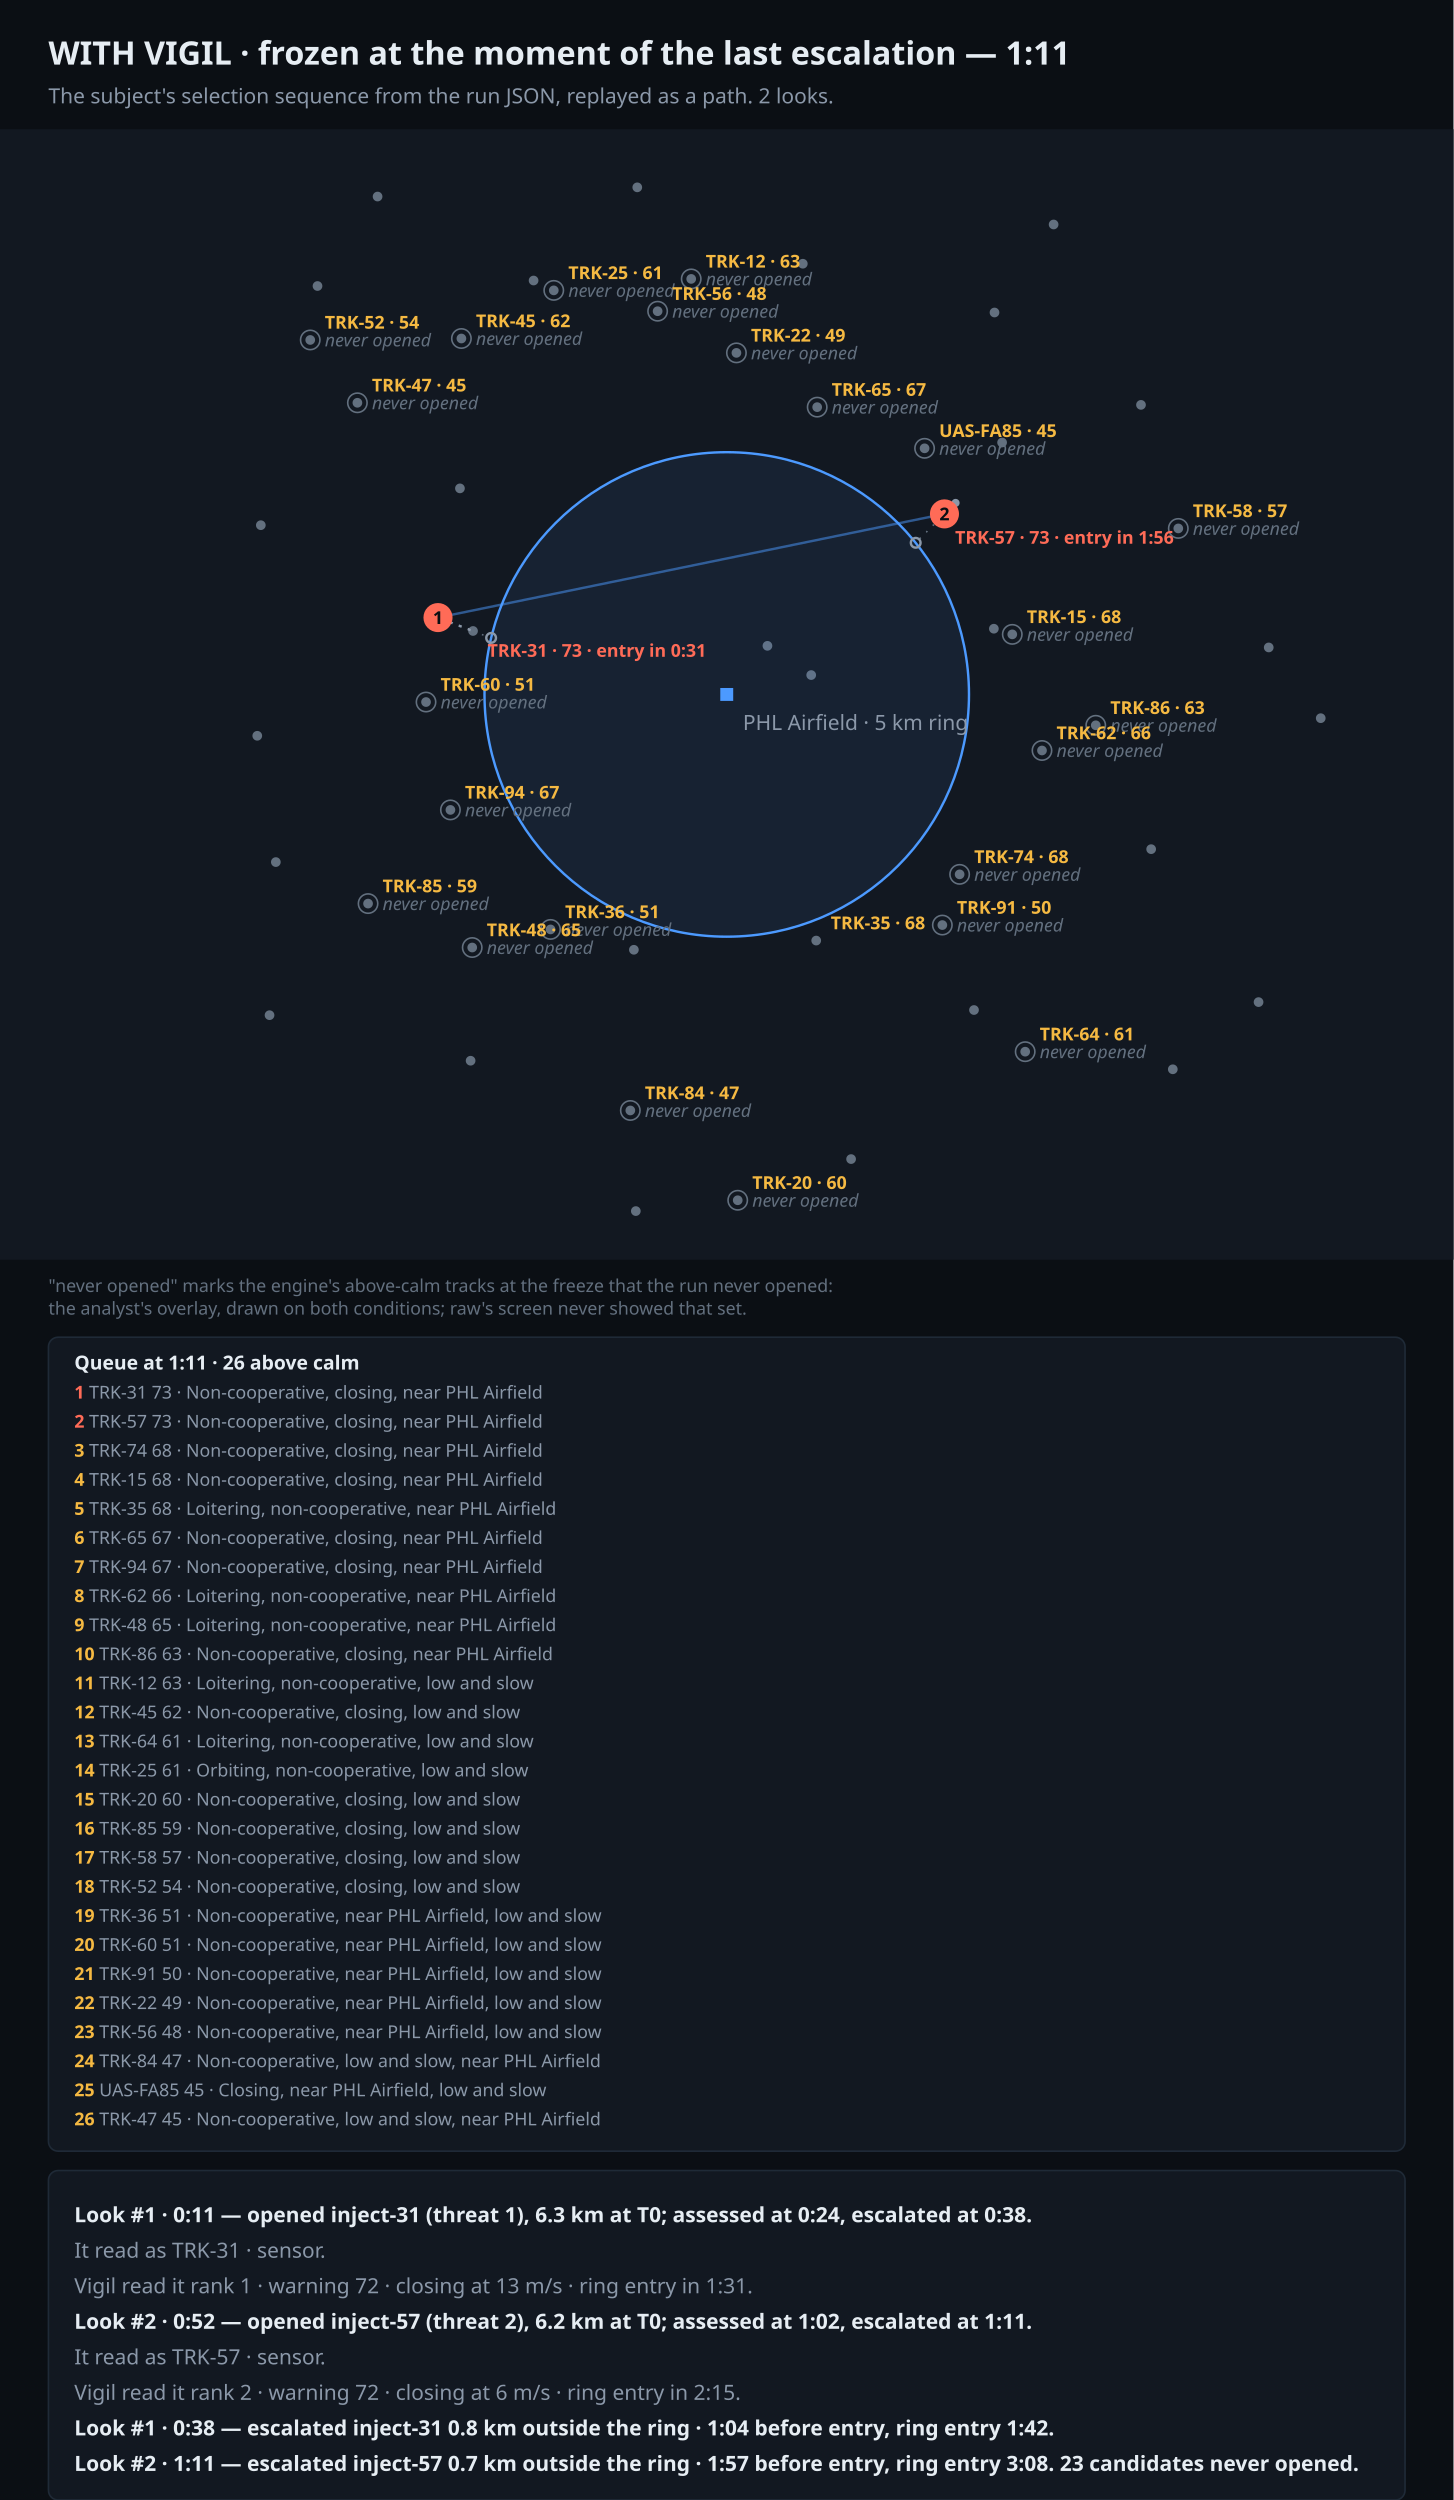
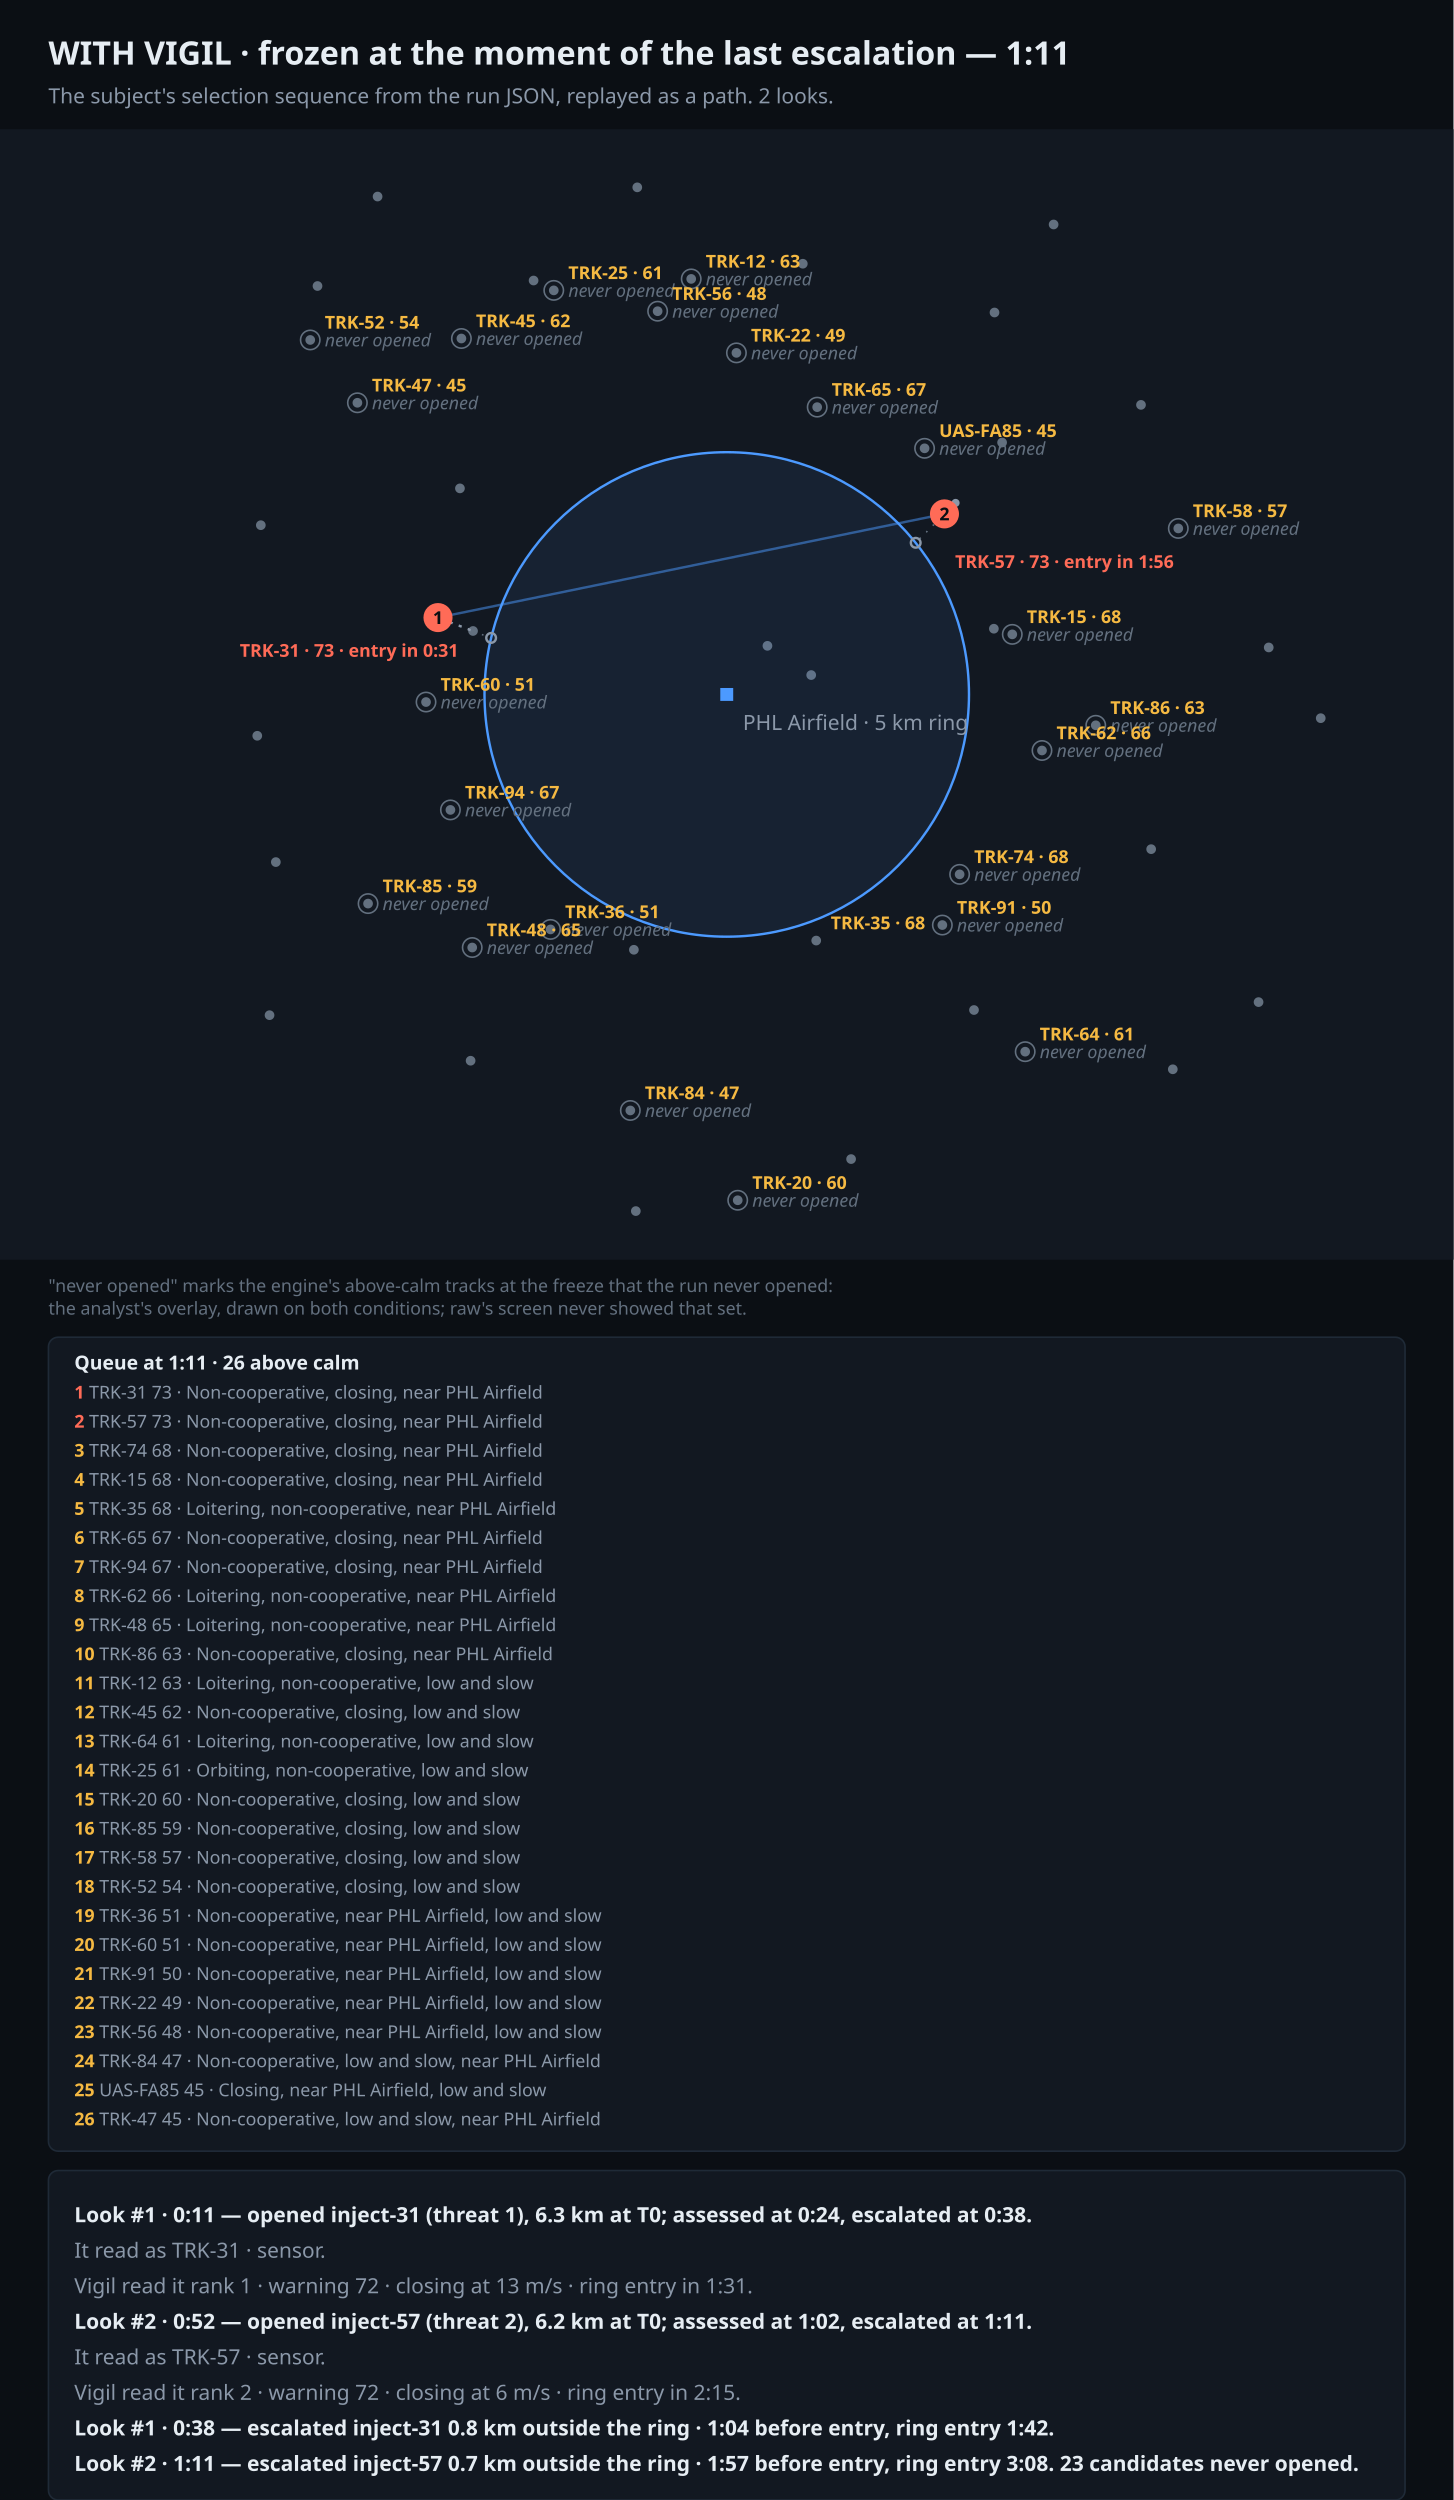
<svg xmlns="http://www.w3.org/2000/svg" width="900" height="1548" viewBox="0 0 900 1548" data-subject="S05" data-scenario="03a" data-mode="vigil" data-run="1">
  <rect width="900" height="1548" fill="#0b0f14" />
  <text x="30" y="40" font-family="system-ui, sans-serif" class="title" font-size="20" font-weight="700" fill="#e6edf3">WITH VIGIL · frozen at the moment of the last escalation — 1:11</text>
  <text x="30" y="64" font-family="system-ui, sans-serif" class="subtitle" font-size="13" fill="#8b98a9">The subject's selection sequence from the run JSON, replayed as a path. 2 looks.</text>
  <defs>
    <clipPath id="panel">
      <rect x="0" y="0" width="900" height="700" />
    </clipPath>
  </defs>
  <g class="map" transform="translate(0 80)" clip-path="url(#panel)">
    <rect width="900" height="700" fill="#121821" />
    <circle class="track" data-id="adsb-a33716" cx="502.3" cy="338" r="3" fill="#63707f" />
    <circle class="track" data-id="adsb-a3b796" cx="170.8" cy="453.8" r="3" fill="#63707f" />
    <circle class="track" data-id="adsb-a43667" cx="475.2" cy="319.9" r="3" fill="#63707f" />
    <circle class="track" data-id="adsb-a7c7f2" cx="817.8" cy="364.7" r="3" fill="#63707f" />
    <circle class="track" data-id="adsb-a8021b" cx="615.4" cy="309.3" r="3" fill="#63707f" />
    <circle class="track" data-id="adsb-aa08fb" cx="652.4" cy="59" r="3" fill="#63707f" />
    <circle class="track" data-id="inject-100" cx="392.5" cy="508.1" r="3" fill="#63707f" />
    <circle class="track" data-id="inject-103" cx="497.1" cy="83.3" r="3" fill="#63707f" />
    <circle class="track" data-id="inject-104" cx="615.8" cy="113.5" r="3" fill="#63707f" />
    <circle class="track" data-id="inject-105" cx="706.5" cy="170.7" r="3" fill="#63707f" />
    <circle class="track" data-id="inject-106" cx="785.6" cy="320.9" r="3" fill="#63707f" />
    <circle class="track" data-id="inject-107" cx="712.8" cy="445.8" r="3" fill="#63707f" />
    <circle class="track" data-id="inject-108" cx="726.2" cy="582.1" r="3" fill="#63707f" />
    <circle class="track" data-id="inject-109" cx="527" cy="637.7" r="3" fill="#63707f" />
    <circle class="track" data-id="inject-110" cx="393.7" cy="669.9" r="3" fill="#63707f" />
    <circle class="track" data-id="inject-111" cx="291.4" cy="576.8" r="3" fill="#63707f" />
    <circle class="track" data-id="inject-112" cx="166.9" cy="548.6" r="3" fill="#63707f" />
    <circle class="track" data-id="inject-113" cx="159.3" cy="375.6" r="3" fill="#63707f" />
    <circle class="track" data-id="inject-114" cx="161.5" cy="245.2" r="3" fill="#63707f" />
    <circle class="track" data-id="inject-115" cx="196.6" cy="97.1" r="3" fill="#63707f" />
    <circle class="track" data-id="inject-116" cx="330.4" cy="93.7" r="3" fill="#63707f" />
    <circle class="track" data-id="inject-117" cx="394.6" cy="36" r="3" fill="#63707f" />
    <circle class="track" data-id="inject-118" cx="284.8" cy="222.4" r="3" fill="#63707f" />
    <circle class="track" data-id="inject-119" cx="779.3" cy="540.5" r="3" fill="#63707f" />
    <circle class="track" data-id="inject-12" cx="428" cy="92.7" r="3" fill="#63707f" />
    <circle class="track" data-id="inject-120" cx="572.5" cy="197.6" r="3" fill="#63707f" />
    <circle class="track" data-id="inject-121" cx="603.1" cy="545.4" r="3" fill="#63707f" />
    <circle class="track" data-id="inject-122" cx="233.8" cy="41.7" r="3" fill="#63707f" />
    <circle class="track" data-id="inject-123" cx="620.5" cy="194" r="3" fill="#63707f" />
    <circle class="track" data-id="inject-15" cx="626.8" cy="312.8" r="3" fill="#63707f" />
    <circle class="track" data-id="inject-20" cx="456.8" cy="663.2" r="3" fill="#63707f" />
    <circle class="track" data-id="inject-22" cx="456" cy="138.5" r="3" fill="#63707f" />
    <circle class="track" data-id="inject-25" cx="342.9" cy="99.8" r="3" fill="#63707f" />
    <circle class="track" data-id="inject-31" cx="292.9" cy="310.7" r="3" fill="#63707f" />
    <circle class="track" data-id="inject-35" cx="505.4" cy="502.4" r="3" fill="#63707f" />
    <circle class="track" data-id="inject-36" cx="340.9" cy="495.5" r="3" fill="#63707f" />
    <circle class="track" data-id="inject-45" cx="285.7" cy="129.6" r="3" fill="#63707f" />
    <circle class="track" data-id="inject-47" cx="221.3" cy="169.4" r="3" fill="#63707f" />
    <circle class="track" data-id="inject-48" cx="292.4" cy="506.7" r="3" fill="#63707f" />
    <circle class="track" data-id="inject-52" cx="192.1" cy="130.5" r="3" fill="#63707f" />
    <circle class="track" data-id="inject-56" cx="407.2" cy="112.7" r="3" fill="#63707f" />
    <circle class="track" data-id="inject-57" cx="582.4" cy="240.7" r="3" fill="#63707f" />
    <circle class="track" data-id="inject-58" cx="729.6" cy="247.2" r="3" fill="#63707f" />
    <circle class="track" data-id="inject-60" cx="263.8" cy="354.7" r="3" fill="#63707f" />
    <circle class="track" data-id="inject-62" cx="645.2" cy="384.7" r="3" fill="#63707f" />
    <circle class="track" data-id="inject-64" cx="634.8" cy="571.2" r="3" fill="#63707f" />
    <circle class="track" data-id="inject-65" cx="506" cy="172.1" r="3" fill="#63707f" />
    <circle class="track" data-id="inject-74" cx="594.2" cy="461.4" r="3" fill="#63707f" />
    <circle class="track" data-id="inject-84" cx="390.3" cy="607.6" r="3" fill="#63707f" />
    <circle class="track" data-id="inject-85" cx="227.9" cy="479.5" r="3" fill="#63707f" />
    <circle class="track" data-id="inject-86" cx="678.5" cy="369.1" r="3" fill="#63707f" />
    <circle class="track" data-id="inject-91" cx="583.5" cy="492.8" r="3" fill="#63707f" />
    <circle class="track" data-id="inject-94" cx="278.9" cy="421.5" r="3" fill="#63707f" />
    <circle class="ring" cx="450" cy="350" r="150" fill="#4c9aff" fill-opacity="0.08" stroke="#4c9aff" stroke-width="1.5" />
    <rect x="446" y="346" width="8" height="8" fill="#4c9aff" />
    <text x="460" y="372" font-family="system-ui, sans-serif" font-size="13" fill="#8b98a9">PHL Airfield · 5 km ring</text>
    <polyline points="267.3,300.9 267.6,301.1 268,301.2 268.3,301.3 268.7,301.5 269.1,301.6 269.4,301.7 269.8,301.9 270.1,302 270.5,302.2 270.9,302.3 271.2,302.4 271.6,302.6 271.9,302.7 272.3,302.8 272.7,303 273,303.1 273.4,303.3 273.8,303.4 274.1,303.5 274.5,303.7 274.8,303.8 275.2,304 275.6,304.1 275.9,304.2 276.3,304.4 276.6,304.5 277,304.6 277.4,304.8 277.7,304.9 278.1,305.1 278.5,305.2 278.8,305.3 279.2,305.5 279.5,305.6 279.9,305.8 280.2,305.9 280.6,306.1 281,306.2 281.3,306.3 281.7,306.5 282,306.6 282.4,306.7 282.8,306.9 283.1,307 283.5,307.2 283.9,307.3 284.2,307.4 284.6,307.6 284.9,307.7 285.3,307.8 285.7,308 286,308.1 286.4,308.3 286.7,308.4 287.1,308.5 287.5,308.7 287.8,308.8 288.2,309 288.6,309.1 288.9,309.2 289.3,309.4 289.6,309.5 290,309.6 290.3,309.8 290.7,309.9 291.1,310.1 291.4,310.2 291.8,310.3 292.1,310.5 292.5,310.6 292.9,310.7" fill="none" class="trail" data-id="inject-31" stroke="#8b98a9" stroke-width="1.5" stroke-dasharray="2 4" />
    <polyline points="292.9,310.7 293.2,310.9 293.6,311 294,311.2 294.3,311.3 294.7,311.4 295,311.6 295.4,311.7 295.8,311.8 296.1,312 296.5,312.1 296.8,312.3 297.2,312.4 297.6,312.5 297.9,312.7 298.3,312.8 298.7,313 299,313.1 299.4,313.2 299.7,313.4 300.1,313.5 300.4,313.6 300.8,313.8 301.2,313.9 301.5,314.1 301.9,314.2 302.3,314.3 302.6,314.5 303,314.6 303.3,314.7 303.7,314.9 304.1,315" fill="none" class="trail-ahead" data-id="inject-31" stroke="#63707f" stroke-width="1" stroke-dasharray="1 5" />
    <circle class="trail-first" data-id="inject-31" cx="267.3" cy="300.9" r="2.5" fill="#8b98a9" />
    <circle class="entry" data-id="inject-31" cx="304.1" cy="315" r="3" fill="none" stroke="#8b98a9" stroke-width="1.5" />
    <polyline points="591.7,231.4 591.5,231.5 591.4,231.7 591.3,231.8 591.1,231.9 591,232.1 590.9,232.2 590.7,232.3 590.6,232.4 590.5,232.6 590.4,232.7 590.2,232.8 590.1,233 590,233.1 589.8,233.2 589.7,233.4 589.6,233.5 589.4,233.6 589.3,233.8 589.2,233.9 589,234 588.9,234.1 588.8,234.3 588.7,234.4 588.5,234.6 588.4,234.7 588.3,234.8 588.1,235 588,235.1 587.9,235.2 587.7,235.4 587.6,235.5 587.5,235.6 587.3,235.7 587.2,235.9 587.1,236 586.9,236.1 586.8,236.3 586.7,236.4 586.6,236.5 586.4,236.7 586.3,236.8 586.2,236.9 586,237.1 585.9,237.2 585.8,237.3 585.6,237.4 585.5,237.6 585.4,237.7 585.2,237.8 585.1,238 585,238.1 584.8,238.2 584.7,238.4 584.6,238.5 584.5,238.6 584.3,238.8 584.2,238.9 584,239 583.9,239.1 583.8,239.3 583.7,239.4 583.5,239.5 583.4,239.7 583.3,239.8 583.2,239.9 583,240.1 582.9,240.2 582.7,240.3 582.6,240.5 582.5,240.6 582.4,240.7" fill="none" class="trail" data-id="inject-57" stroke="#8b98a9" stroke-width="1.5" stroke-dasharray="2 4" />
    <polyline points="582.4,240.7 582.2,240.9 582.1,241 581.9,241.1 581.8,241.2 581.7,241.4 581.6,241.5 581.4,241.6 581.3,241.8 581.2,241.9 581,242 580.9,242.2 580.8,242.3 580.6,242.4 580.5,242.6 580.4,242.7 580.3,242.8 580.1,242.9 580,243.1 579.9,243.2 579.7,243.3 579.6,243.5 579.5,243.6 579.3,243.7 579.2,243.9 579.1,244 578.9,244.1 578.8,244.3 578.7,244.4 578.5,244.5 578.4,244.6 578.3,244.8 578.2,244.9 578,245 577.9,245.2 577.8,245.3 577.6,245.4 577.5,245.6 577.4,245.7 577.2,245.8 577.1,246 577,246.1 576.8,246.2 576.7,246.3 576.6,246.5 576.4,246.6 576.3,246.7 576.2,246.9 576.1,247 575.9,247.1 575.8,247.3 575.7,247.4 575.5,247.5 575.4,247.7 575.3,247.8 575.1,247.9 575,248 574.9,248.2 574.7,248.3 574.6,248.4 574.5,248.6 574.4,248.7 574.2,248.8 574.1,249 573.9,249.1 573.8,249.2 573.7,249.4 573.6,249.5 573.4,249.6 573.3,249.7 573.2,249.9 573,250 572.9,250.1 572.8,250.3 572.6,250.4 572.5,250.5 572.4,250.7 572.3,250.8 572.1,250.9 572,251.1 571.8,251.2 571.7,251.3 571.6,251.4 571.5,251.6 571.3,251.7 571.2,251.8 571.1,252 570.9,252.1 570.8,252.2 570.7,252.4 570.5,252.5 570.4,252.7 570.3,252.8 570.2,252.9 570,253 569.9,253.2 569.7,253.3 569.6,253.4 569.5,253.6 569.4,253.7 569.2,253.8 569.1,254 569,254.1 568.8,254.2 568.7,254.4 568.6,254.5 568.4,254.6 568.3,254.7 568.2,254.9 568.1,255 567.9,255.1 567.8,255.3 567.6,255.4 567.5,255.5 567.4,255.7 567.3,255.8 567.1,255.9 567,256.1" fill="none" class="trail-ahead" data-id="inject-57" stroke="#63707f" stroke-width="1" stroke-dasharray="1 5" />
    <circle class="trail-first" data-id="inject-57" cx="591.7" cy="231.4" r="2.5" fill="#8b98a9" />
    <circle class="entry" data-id="inject-57" cx="567" cy="256.1" r="3" fill="none" stroke="#8b98a9" stroke-width="1.5" />
    <circle class="never-opened" data-id="inject-74" cx="594.2" cy="461.4" r="6" fill="none" stroke="#63707f" stroke-width="1" />
    <text x="603.2" y="465.4" font-family="system-ui, sans-serif" font-size="11" font-style="italic" fill="#63707f">never opened</text>
    <circle class="never-opened" data-id="inject-15" cx="626.8" cy="312.8" r="6" fill="none" stroke="#63707f" stroke-width="1" />
    <text x="635.8" y="316.8" font-family="system-ui, sans-serif" font-size="11" font-style="italic" fill="#63707f">never opened</text>
    <circle class="never-opened" data-id="inject-65" cx="506" cy="172.1" r="6" fill="none" stroke="#63707f" stroke-width="1" />
    <text x="515" y="176.1" font-family="system-ui, sans-serif" font-size="11" font-style="italic" fill="#63707f">never opened</text>
    <circle class="never-opened" data-id="inject-94" cx="278.9" cy="421.5" r="6" fill="none" stroke="#63707f" stroke-width="1" />
    <text x="287.9" y="425.5" font-family="system-ui, sans-serif" font-size="11" font-style="italic" fill="#63707f">never opened</text>
    <circle class="never-opened" data-id="inject-62" cx="645.2" cy="384.7" r="6" fill="none" stroke="#63707f" stroke-width="1" />
    <text x="654.2" y="388.7" font-family="system-ui, sans-serif" font-size="11" font-style="italic" fill="#63707f">never opened</text>
    <circle class="never-opened" data-id="inject-48" cx="292.4" cy="506.7" r="6" fill="none" stroke="#63707f" stroke-width="1" />
    <text x="301.4" y="510.7" font-family="system-ui, sans-serif" font-size="11" font-style="italic" fill="#63707f">never opened</text>
    <circle class="never-opened" data-id="inject-86" cx="678.5" cy="369.1" r="6" fill="none" stroke="#63707f" stroke-width="1" />
    <text x="687.5" y="373.1" font-family="system-ui, sans-serif" font-size="11" font-style="italic" fill="#63707f">never opened</text>
    <circle class="never-opened" data-id="inject-12" cx="428" cy="92.7" r="6" fill="none" stroke="#63707f" stroke-width="1" />
    <text x="437" y="96.7" font-family="system-ui, sans-serif" font-size="11" font-style="italic" fill="#63707f">never opened</text>
    <circle class="never-opened" data-id="inject-45" cx="285.7" cy="129.6" r="6" fill="none" stroke="#63707f" stroke-width="1" />
    <text x="294.7" y="133.6" font-family="system-ui, sans-serif" font-size="11" font-style="italic" fill="#63707f">never opened</text>
    <circle class="never-opened" data-id="inject-64" cx="634.8" cy="571.2" r="6" fill="none" stroke="#63707f" stroke-width="1" />
    <text x="643.8" y="575.2" font-family="system-ui, sans-serif" font-size="11" font-style="italic" fill="#63707f">never opened</text>
    <circle class="never-opened" data-id="inject-25" cx="342.9" cy="99.8" r="6" fill="none" stroke="#63707f" stroke-width="1" />
    <text x="351.9" y="103.8" font-family="system-ui, sans-serif" font-size="11" font-style="italic" fill="#63707f">never opened</text>
    <circle class="never-opened" data-id="inject-20" cx="456.8" cy="663.2" r="6" fill="none" stroke="#63707f" stroke-width="1" />
    <text x="465.8" y="667.2" font-family="system-ui, sans-serif" font-size="11" font-style="italic" fill="#63707f">never opened</text>
    <circle class="never-opened" data-id="inject-85" cx="227.9" cy="479.5" r="6" fill="none" stroke="#63707f" stroke-width="1" />
    <text x="236.9" y="483.5" font-family="system-ui, sans-serif" font-size="11" font-style="italic" fill="#63707f">never opened</text>
    <circle class="never-opened" data-id="inject-58" cx="729.6" cy="247.2" r="6" fill="none" stroke="#63707f" stroke-width="1" />
    <text x="738.6" y="251.2" font-family="system-ui, sans-serif" font-size="11" font-style="italic" fill="#63707f">never opened</text>
    <circle class="never-opened" data-id="inject-52" cx="192.1" cy="130.5" r="6" fill="none" stroke="#63707f" stroke-width="1" />
    <text x="201.1" y="134.5" font-family="system-ui, sans-serif" font-size="11" font-style="italic" fill="#63707f">never opened</text>
    <circle class="never-opened" data-id="inject-36" cx="340.9" cy="495.5" r="6" fill="none" stroke="#63707f" stroke-width="1" />
    <text x="349.9" y="499.5" font-family="system-ui, sans-serif" font-size="11" font-style="italic" fill="#63707f">never opened</text>
    <circle class="never-opened" data-id="inject-60" cx="263.8" cy="354.7" r="6" fill="none" stroke="#63707f" stroke-width="1" />
    <text x="272.8" y="358.7" font-family="system-ui, sans-serif" font-size="11" font-style="italic" fill="#63707f">never opened</text>
    <circle class="never-opened" data-id="inject-91" cx="583.5" cy="492.8" r="6" fill="none" stroke="#63707f" stroke-width="1" />
    <text x="592.5" y="496.8" font-family="system-ui, sans-serif" font-size="11" font-style="italic" fill="#63707f">never opened</text>
    <circle class="never-opened" data-id="inject-22" cx="456" cy="138.5" r="6" fill="none" stroke="#63707f" stroke-width="1" />
    <text x="465" y="142.5" font-family="system-ui, sans-serif" font-size="11" font-style="italic" fill="#63707f">never opened</text>
    <circle class="never-opened" data-id="inject-56" cx="407.2" cy="112.7" r="6" fill="none" stroke="#63707f" stroke-width="1" />
    <text x="416.2" y="116.7" font-family="system-ui, sans-serif" font-size="11" font-style="italic" fill="#63707f">never opened</text>
    <circle class="never-opened" data-id="inject-84" cx="390.3" cy="607.6" r="6" fill="none" stroke="#63707f" stroke-width="1" />
    <text x="399.3" y="611.6" font-family="system-ui, sans-serif" font-size="11" font-style="italic" fill="#63707f">never opened</text>
    <circle class="never-opened" data-id="inject-120" cx="572.5" cy="197.6" r="6" fill="none" stroke="#63707f" stroke-width="1" />
    <text x="581.5" y="201.6" font-family="system-ui, sans-serif" font-size="11" font-style="italic" fill="#63707f">never opened</text>
    <circle class="never-opened" data-id="inject-47" cx="221.3" cy="169.4" r="6" fill="none" stroke="#63707f" stroke-width="1" />
    <text x="230.3" y="173.4" font-family="system-ui, sans-serif" font-size="11" font-style="italic" fill="#63707f">never opened</text>
    <polyline points="271.2,302.4 584.8,238.2" fill="none" class="path" stroke="#4c9aff" stroke-opacity="0.5" stroke-width="1.5" />
    <circle class="hop" data-k="1" data-id="inject-31" data-t="11" cx="271.2" cy="302.4" r="9" fill="#ff6b57" />
    <text x="271.2" y="306.4" font-family="system-ui, sans-serif" font-size="11" font-weight="700" text-anchor="middle" fill="#0b0f14">1</text>
    <circle class="hop" data-k="2" data-id="inject-57" data-t="52" cx="584.8" cy="238.2" r="9" fill="#ff6b57" />
    <text x="584.8" y="242.2" font-family="system-ui, sans-serif" font-size="11" font-weight="700" text-anchor="middle" fill="#0b0f14">2</text>
    <text x="603.2" y="454.4" font-family="system-ui, sans-serif" class="vigil-label" data-id="inject-74" font-size="11" font-weight="600" fill="#f5b942">TRK-74 · 68</text>
    <text x="635.8" y="305.8" font-family="system-ui, sans-serif" class="vigil-label" data-id="inject-15" font-size="11" font-weight="600" fill="#f5b942">TRK-15 · 68</text>
    <text x="514.4" y="495.4" font-family="system-ui, sans-serif" class="vigil-label" data-id="inject-35" font-size="11" font-weight="600" fill="#f5b942">TRK-35 · 68</text>
    <text x="515" y="165.1" font-family="system-ui, sans-serif" class="vigil-label" data-id="inject-65" font-size="11" font-weight="600" fill="#f5b942">TRK-65 · 67</text>
    <text x="287.9" y="414.5" font-family="system-ui, sans-serif" class="vigil-label" data-id="inject-94" font-size="11" font-weight="600" fill="#f5b942">TRK-94 · 67</text>
    <text x="654.2" y="377.7" font-family="system-ui, sans-serif" class="vigil-label" data-id="inject-62" font-size="11" font-weight="600" fill="#f5b942">TRK-62 · 66</text>
    <text x="301.4" y="499.7" font-family="system-ui, sans-serif" class="vigil-label" data-id="inject-48" font-size="11" font-weight="600" fill="#f5b942">TRK-48 · 65</text>
    <text x="687.5" y="362.1" font-family="system-ui, sans-serif" class="vigil-label" data-id="inject-86" font-size="11" font-weight="600" fill="#f5b942">TRK-86 · 63</text>
    <text x="437" y="85.7" font-family="system-ui, sans-serif" class="vigil-label" data-id="inject-12" font-size="11" font-weight="600" fill="#f5b942">TRK-12 · 63</text>
    <text x="294.7" y="122.6" font-family="system-ui, sans-serif" class="vigil-label" data-id="inject-45" font-size="11" font-weight="600" fill="#f5b942">TRK-45 · 62</text>
    <text x="643.8" y="564.2" font-family="system-ui, sans-serif" class="vigil-label" data-id="inject-64" font-size="11" font-weight="600" fill="#f5b942">TRK-64 · 61</text>
    <text x="351.9" y="92.8" font-family="system-ui, sans-serif" class="vigil-label" data-id="inject-25" font-size="11" font-weight="600" fill="#f5b942">TRK-25 · 61</text>
    <text x="465.8" y="656.2" font-family="system-ui, sans-serif" class="vigil-label" data-id="inject-20" font-size="11" font-weight="600" fill="#f5b942">TRK-20 · 60</text>
    <text x="236.9" y="472.5" font-family="system-ui, sans-serif" class="vigil-label" data-id="inject-85" font-size="11" font-weight="600" fill="#f5b942">TRK-85 · 59</text>
    <text x="738.6" y="240.2" font-family="system-ui, sans-serif" class="vigil-label" data-id="inject-58" font-size="11" font-weight="600" fill="#f5b942">TRK-58 · 57</text>
    <text x="201.1" y="123.5" font-family="system-ui, sans-serif" class="vigil-label" data-id="inject-52" font-size="11" font-weight="600" fill="#f5b942">TRK-52 · 54</text>
    <text x="349.9" y="488.5" font-family="system-ui, sans-serif" class="vigil-label" data-id="inject-36" font-size="11" font-weight="600" fill="#f5b942">TRK-36 · 51</text>
    <text x="272.8" y="347.7" font-family="system-ui, sans-serif" class="vigil-label" data-id="inject-60" font-size="11" font-weight="600" fill="#f5b942">TRK-60 · 51</text>
    <text x="592.5" y="485.8" font-family="system-ui, sans-serif" class="vigil-label" data-id="inject-91" font-size="11" font-weight="600" fill="#f5b942">TRK-91 · 50</text>
    <text x="465" y="131.5" font-family="system-ui, sans-serif" class="vigil-label" data-id="inject-22" font-size="11" font-weight="600" fill="#f5b942">TRK-22 · 49</text>
    <text x="416.2" y="105.7" font-family="system-ui, sans-serif" class="vigil-label" data-id="inject-56" font-size="11" font-weight="600" fill="#f5b942">TRK-56 · 48</text>
    <text x="399.3" y="600.6" font-family="system-ui, sans-serif" class="vigil-label" data-id="inject-84" font-size="11" font-weight="600" fill="#f5b942">TRK-84 · 47</text>
    <text x="581.5" y="190.6" font-family="system-ui, sans-serif" class="vigil-label" data-id="inject-120" font-size="11" font-weight="600" fill="#f5b942">UAS-FA85 · 45</text>
    <text x="230.3" y="162.4" font-family="system-ui, sans-serif" class="vigil-label" data-id="inject-47" font-size="11" font-weight="600" fill="#f5b942">TRK-47 · 45</text>
-     <text x="301.9" y="326.7" font-family="system-ui, sans-serif" class="vigil-threat-label" data-id="inject-31" font-size="11" font-weight="600" fill="#ff6b57">TRK-31 · 73 · entry in 0:31</text>
-     <text x="591.4" y="256.7" font-family="system-ui, sans-serif" class="vigil-threat-label" data-id="inject-57" font-size="11" font-weight="600" fill="#ff6b57">TRK-57 · 73 · entry in 1:56</text>
+     <text x="283.9" y="326.7" font-family="system-ui, sans-serif" class="vigil-threat-label" data-id="inject-31" font-size="11" font-weight="600" text-anchor="end" fill="#ff6b57">TRK-31 · 73 · entry in 0:31</text>
+     <text x="591.4" y="271.7" font-family="system-ui, sans-serif" class="vigil-threat-label" data-id="inject-57" font-size="11" font-weight="600" fill="#ff6b57">TRK-57 · 73 · entry in 1:56</text>
  </g>
  <text x="30" y="800" font-family="system-ui, sans-serif" class="footnote" font-size="11" fill="#63707f">"never opened" marks the engine's above-calm tracks at the freeze that the run never opened:</text>
  <text x="30" y="814" font-family="system-ui, sans-serif" class="footnote" font-size="11" fill="#63707f">the analyst's overlay, drawn on both conditions; raw's screen never showed that set.</text>
  <rect class="vigil-queue" x="30" y="828" width="840" height="504" rx="6" fill="#121821" stroke="#1f2a37" />
  <text x="46" y="848" font-family="system-ui, sans-serif" class="vigil-queue-title" font-size="12" font-weight="700" fill="#e6edf3">Queue at 1:11 · 26 above calm</text>
  <text x="46" y="866" font-family="system-ui, sans-serif" class="vigil-queue-line" data-id="inject-31" font-size="11" fill="#8b98a9">
    <tspan font-weight="700" fill="#ff6b57">1</tspan> TRK-31 73 · Non-cooperative, closing, near PHL Airfield</text>
  <text x="46" y="884" font-family="system-ui, sans-serif" class="vigil-queue-line" data-id="inject-57" font-size="11" fill="#8b98a9">
    <tspan font-weight="700" fill="#ff6b57">2</tspan> TRK-57 73 · Non-cooperative, closing, near PHL Airfield</text>
  <text x="46" y="902" font-family="system-ui, sans-serif" class="vigil-queue-line" data-id="inject-74" font-size="11" fill="#8b98a9">
    <tspan font-weight="700" fill="#f5b942">3</tspan> TRK-74 68 · Non-cooperative, closing, near PHL Airfield</text>
  <text x="46" y="920" font-family="system-ui, sans-serif" class="vigil-queue-line" data-id="inject-15" font-size="11" fill="#8b98a9">
    <tspan font-weight="700" fill="#f5b942">4</tspan> TRK-15 68 · Non-cooperative, closing, near PHL Airfield</text>
  <text x="46" y="938" font-family="system-ui, sans-serif" class="vigil-queue-line" data-id="inject-35" font-size="11" fill="#8b98a9">
    <tspan font-weight="700" fill="#f5b942">5</tspan> TRK-35 68 · Loitering, non-cooperative, near PHL Airfield</text>
  <text x="46" y="956" font-family="system-ui, sans-serif" class="vigil-queue-line" data-id="inject-65" font-size="11" fill="#8b98a9">
    <tspan font-weight="700" fill="#f5b942">6</tspan> TRK-65 67 · Non-cooperative, closing, near PHL Airfield</text>
  <text x="46" y="974" font-family="system-ui, sans-serif" class="vigil-queue-line" data-id="inject-94" font-size="11" fill="#8b98a9">
    <tspan font-weight="700" fill="#f5b942">7</tspan> TRK-94 67 · Non-cooperative, closing, near PHL Airfield</text>
  <text x="46" y="992" font-family="system-ui, sans-serif" class="vigil-queue-line" data-id="inject-62" font-size="11" fill="#8b98a9">
    <tspan font-weight="700" fill="#f5b942">8</tspan> TRK-62 66 · Loitering, non-cooperative, near PHL Airfield</text>
  <text x="46" y="1010" font-family="system-ui, sans-serif" class="vigil-queue-line" data-id="inject-48" font-size="11" fill="#8b98a9">
    <tspan font-weight="700" fill="#f5b942">9</tspan> TRK-48 65 · Loitering, non-cooperative, near PHL Airfield</text>
  <text x="46" y="1028" font-family="system-ui, sans-serif" class="vigil-queue-line" data-id="inject-86" font-size="11" fill="#8b98a9">
    <tspan font-weight="700" fill="#f5b942">10</tspan> TRK-86 63 · Non-cooperative, closing, near PHL Airfield</text>
  <text x="46" y="1046" font-family="system-ui, sans-serif" class="vigil-queue-line" data-id="inject-12" font-size="11" fill="#8b98a9">
    <tspan font-weight="700" fill="#f5b942">11</tspan> TRK-12 63 · Loitering, non-cooperative, low and slow</text>
  <text x="46" y="1064" font-family="system-ui, sans-serif" class="vigil-queue-line" data-id="inject-45" font-size="11" fill="#8b98a9">
    <tspan font-weight="700" fill="#f5b942">12</tspan> TRK-45 62 · Non-cooperative, closing, low and slow</text>
  <text x="46" y="1082" font-family="system-ui, sans-serif" class="vigil-queue-line" data-id="inject-64" font-size="11" fill="#8b98a9">
    <tspan font-weight="700" fill="#f5b942">13</tspan> TRK-64 61 · Loitering, non-cooperative, low and slow</text>
  <text x="46" y="1100" font-family="system-ui, sans-serif" class="vigil-queue-line" data-id="inject-25" font-size="11" fill="#8b98a9">
    <tspan font-weight="700" fill="#f5b942">14</tspan> TRK-25 61 · Orbiting, non-cooperative, low and slow</text>
  <text x="46" y="1118" font-family="system-ui, sans-serif" class="vigil-queue-line" data-id="inject-20" font-size="11" fill="#8b98a9">
    <tspan font-weight="700" fill="#f5b942">15</tspan> TRK-20 60 · Non-cooperative, closing, low and slow</text>
  <text x="46" y="1136" font-family="system-ui, sans-serif" class="vigil-queue-line" data-id="inject-85" font-size="11" fill="#8b98a9">
    <tspan font-weight="700" fill="#f5b942">16</tspan> TRK-85 59 · Non-cooperative, closing, low and slow</text>
  <text x="46" y="1154" font-family="system-ui, sans-serif" class="vigil-queue-line" data-id="inject-58" font-size="11" fill="#8b98a9">
    <tspan font-weight="700" fill="#f5b942">17</tspan> TRK-58 57 · Non-cooperative, closing, low and slow</text>
  <text x="46" y="1172" font-family="system-ui, sans-serif" class="vigil-queue-line" data-id="inject-52" font-size="11" fill="#8b98a9">
    <tspan font-weight="700" fill="#f5b942">18</tspan> TRK-52 54 · Non-cooperative, closing, low and slow</text>
  <text x="46" y="1190" font-family="system-ui, sans-serif" class="vigil-queue-line" data-id="inject-36" font-size="11" fill="#8b98a9">
    <tspan font-weight="700" fill="#f5b942">19</tspan> TRK-36 51 · Non-cooperative, near PHL Airfield, low and slow</text>
  <text x="46" y="1208" font-family="system-ui, sans-serif" class="vigil-queue-line" data-id="inject-60" font-size="11" fill="#8b98a9">
    <tspan font-weight="700" fill="#f5b942">20</tspan> TRK-60 51 · Non-cooperative, near PHL Airfield, low and slow</text>
  <text x="46" y="1226" font-family="system-ui, sans-serif" class="vigil-queue-line" data-id="inject-91" font-size="11" fill="#8b98a9">
    <tspan font-weight="700" fill="#f5b942">21</tspan> TRK-91 50 · Non-cooperative, near PHL Airfield, low and slow</text>
  <text x="46" y="1244" font-family="system-ui, sans-serif" class="vigil-queue-line" data-id="inject-22" font-size="11" fill="#8b98a9">
    <tspan font-weight="700" fill="#f5b942">22</tspan> TRK-22 49 · Non-cooperative, near PHL Airfield, low and slow</text>
  <text x="46" y="1262" font-family="system-ui, sans-serif" class="vigil-queue-line" data-id="inject-56" font-size="11" fill="#8b98a9">
    <tspan font-weight="700" fill="#f5b942">23</tspan> TRK-56 48 · Non-cooperative, near PHL Airfield, low and slow</text>
  <text x="46" y="1280" font-family="system-ui, sans-serif" class="vigil-queue-line" data-id="inject-84" font-size="11" fill="#8b98a9">
    <tspan font-weight="700" fill="#f5b942">24</tspan> TRK-84 47 · Non-cooperative, low and slow, near PHL Airfield</text>
  <text x="46" y="1298" font-family="system-ui, sans-serif" class="vigil-queue-line" data-id="inject-120" font-size="11" fill="#8b98a9">
    <tspan font-weight="700" fill="#f5b942">25</tspan> UAS-FA85 45 · Closing, near PHL Airfield, low and slow</text>
  <text x="46" y="1316" font-family="system-ui, sans-serif" class="vigil-queue-line" data-id="inject-47" font-size="11" fill="#8b98a9">
    <tspan font-weight="700" fill="#f5b942">26</tspan> TRK-47 45 · Non-cooperative, low and slow, near PHL Airfield</text>
  <rect x="30" y="1344" width="840" height="204" rx="6" fill="#121821" stroke="#1f2a37" />
  <text x="46" y="1376" font-family="system-ui, sans-serif" class="caption" font-size="13" font-weight="600" fill="#e6edf3">Look #1 · 0:11 — opened inject-31 (threat 1), 6.3 km at T0; assessed at 0:24, escalated at 0:38.</text>
  <text x="46" y="1398" font-family="system-ui, sans-serif" class="caption" font-size="13" fill="#8b98a9">It read as TRK-31 · sensor.</text>
  <text x="46" y="1420" font-family="system-ui, sans-serif" class="caption" font-size="13" fill="#8b98a9">Vigil read it rank 1 · warning 72 · closing at 13 m/s · ring entry in 1:31.</text>
  <text x="46" y="1442" font-family="system-ui, sans-serif" class="caption" font-size="13" font-weight="600" fill="#e6edf3">Look #2 · 0:52 — opened inject-57 (threat 2), 6.2 km at T0; assessed at 1:02, escalated at 1:11.</text>
  <text x="46" y="1464" font-family="system-ui, sans-serif" class="caption" font-size="13" fill="#8b98a9">It read as TRK-57 · sensor.</text>
  <text x="46" y="1486" font-family="system-ui, sans-serif" class="caption" font-size="13" fill="#8b98a9">Vigil read it rank 2 · warning 72 · closing at 6 m/s · ring entry in 2:15.</text>
  <text x="46" y="1508" font-family="system-ui, sans-serif" class="caption" font-size="13" font-weight="600" fill="#e6edf3">Look #1 · 0:38 — escalated inject-31 0.8 km outside the ring · 1:04 before entry, ring entry 1:42.</text>
  <text x="46" y="1530" font-family="system-ui, sans-serif" class="caption" font-size="13" font-weight="600" fill="#e6edf3">Look #2 · 1:11 — escalated inject-57 0.7 km outside the ring · 1:57 before entry, ring entry 3:08. 23 candidates never opened.</text>
</svg>
